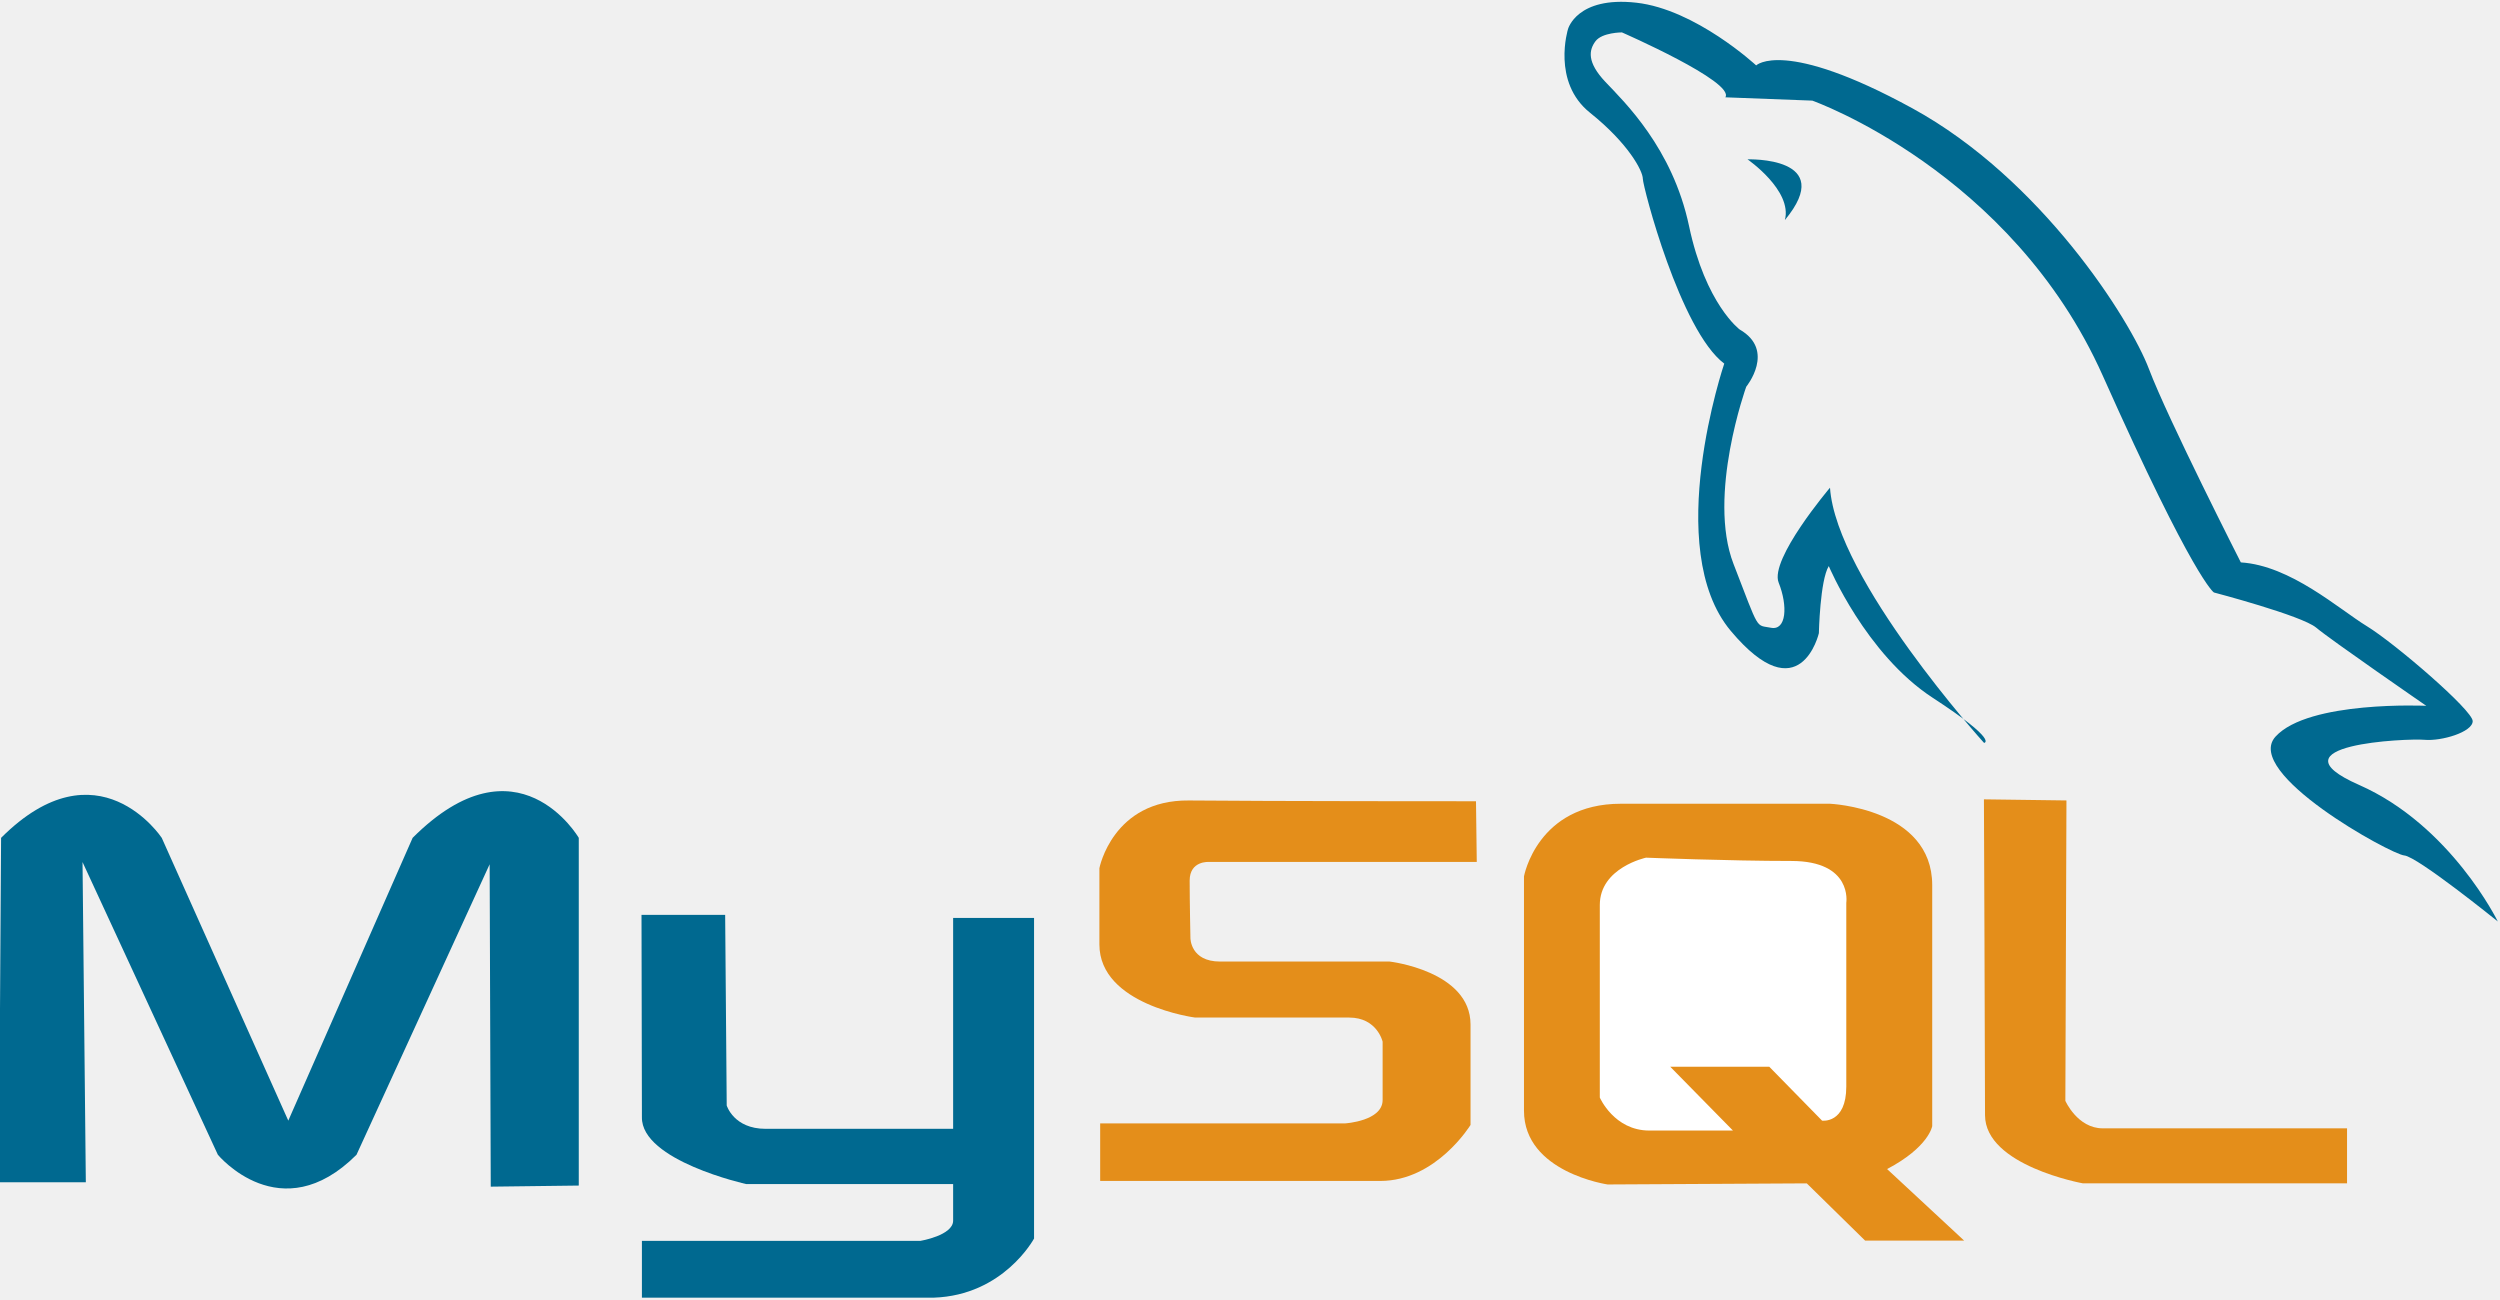
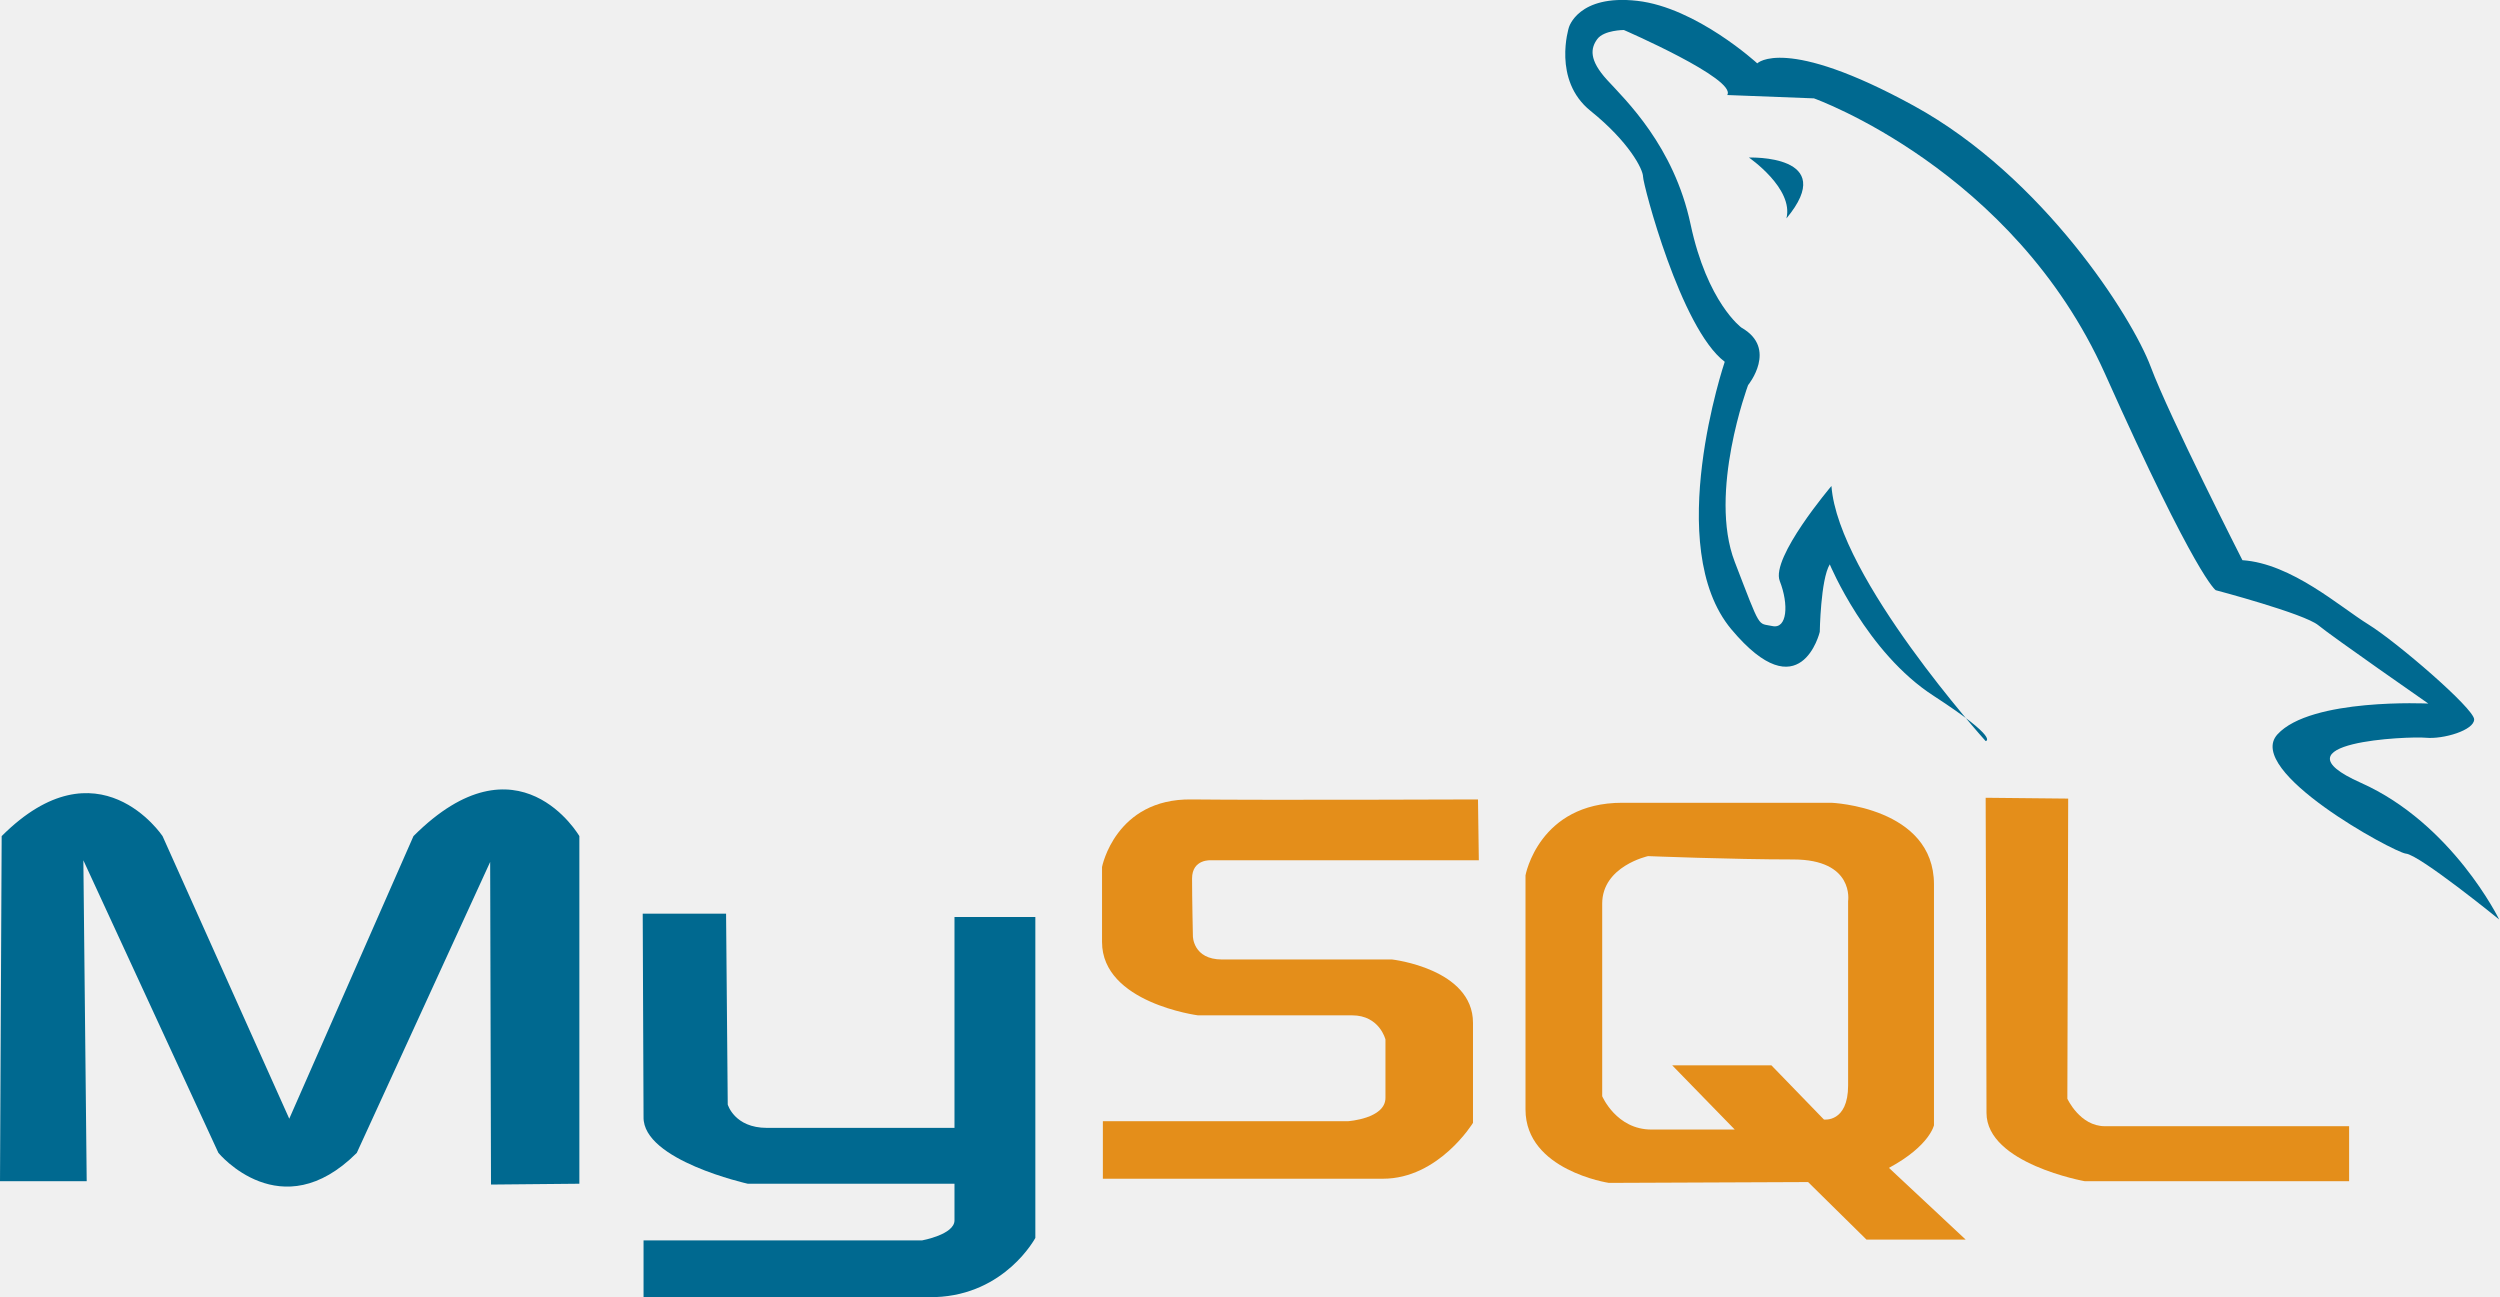
- <svg xmlns="http://www.w3.org/2000/svg" width="300" height="156" version="1.1" viewBox="0 0 300 156">
-   <path d="m-0.132 141.871h10.431l-0.396-38.424 16.241 35.123s7.526 9.111 16.637 0l15.977-34.859 0.132 38.688 10.563-0.132v-41.725s-7.328-12.61-19.938 0l-14.921 33.935-15.185-33.935s-7.658-11.62-19.278 0z" fill="#006990" />
-   <path d="m76.981 109.785h10.038l0.187 22.873s0.84 2.801 4.668 2.801h22.502v-25.303h9.71v38.468s-3.641 6.816-12.044 7.096h-35.013v-6.816h33.426s3.921-0.654 3.921-2.428v-4.388h-24.836s-12.605-2.801-12.511-8.03z" fill="#006990" />
-   <g fill="#e48e1a">
-     <path d="m177.119 96.151 0.093 7.283h-32.119s-2.334-0.187-2.334 2.241c0 2.428 0.093 6.909 0.093 6.909s0 2.801 3.548 2.801h20.354s9.71 1.12 9.71 7.563v12.044s-4.108 6.722-10.831 6.722h-33.612v-6.909h29.411s4.482-0.28 4.482-2.801v-7.003s-0.654-2.894-4.015-2.894h-18.487s-11.484-1.494-11.484-8.777v-9.15s1.587-8.216 10.737-8.123c9.15 0.093 34.453 0.093 34.453 0.093z" />
-     <path d="m226.452 140.287 9.243 8.583h-11.884l-6.998-6.866-23.9 0.132s-10.035-1.452-10.035-8.847v-28.125s1.585-8.715 11.62-8.715h25.088s12.28 0.528 12.28 9.771v28.917s-0.396 2.509-5.414 5.15z" />
-     <path d="m238.072 95.921 9.903 0.132-0.132 36.047s1.452 3.301 4.489 3.301h29.313v6.602h-31.69s-11.752-2.113-11.752-8.187c0-6.074-0.132-37.896-0.132-37.896z" />
+ <svg xmlns="http://www.w3.org/2000/svg" version="1.1" id="Layer_1" x="0px" y="0px" viewBox="0 0 299.9 155.5" style="enable-background:new 0 0 299.9 155.5;" xml:space="preserve">
+   <style type="text/css">
+ 	.st0{fill:#006990;}
+ 	.st1{fill:#E48E1A;}
+ </style>
+   <path class="st0" d="M0,141.7h10.4L10,103.2l16.2,35.1c0,0,7.5,9.1,16.6,0l16-34.9l0.1,38.7l10.6-0.1v-41.7c0,0-7.3-12.6-19.9,0  l-14.9,33.9l-15.2-33.9c0,0-7.7-11.6-19.3,0L0,141.7z" />
+   <path class="st0" d="M77.1,109.6h10l0.2,22.9c0,0,0.8,2.8,4.7,2.8h22.5V110h9.7v38.5c0,0-3.6,6.8-12,7.1h-35v-6.8h33.4  c0,0,3.9-0.7,3.9-2.4V142H89.7c0,0-12.6-2.8-12.5-8L77.1,109.6z" />
+   <g>
+     <path class="st1" d="M177.3,95.9l0.1,7.3h-32.1c0,0-2.3-0.2-2.3,2.2c0,2.4,0.1,6.9,0.1,6.9s0,2.8,3.5,2.8H167c0,0,9.7,1.1,9.7,7.6   v12c0,0-4.1,6.7-10.8,6.7h-33.6v-6.9h29.4c0,0,4.5-0.3,4.5-2.8v-7c0,0-0.7-2.9-4-2.9h-18.5c0,0-11.5-1.5-11.5-8.8v-9   c0,0,1.6-8.2,10.7-8.1S177.3,95.9,177.3,95.9L177.3,95.9z" />
+     <path class="st1" d="M238.2,95.7l9.9,0.1l-0.1,36c0,0,1.5,3.3,4.5,3.3h29.3v6.6h-31.7c0,0-11.8-2.1-11.8-8.2S238.2,95.7,238.2,95.7   L238.2,95.7z" />
  </g>
  <g>
-     <path d="m209.551 46.405s3.565-4.357-0.792-6.866c0 0-4.093-3.037-6.074-12.412s-7.79-14.921-10.035-17.297c-2.245-2.377-1.981-3.829-1.188-4.886 0.792-1.056 3.169-1.056 3.169-1.056s13.6 5.942 12.412 7.79l10.431 0.396s23.9 8.451 34.859 33.011c10.96 24.56 13.336 26.012 13.336 26.012s10.563 2.773 12.28 4.225 13.204 9.375 13.204 9.375-14.129-0.66-18.09 3.697 13.864 14.129 15.449 14.261c1.585 0.132 11.224 7.923 11.224 7.923s-5.627-11.532-16.644-16.387c-11.017-4.855 5.789-5.602 7.843-5.415 2.054 0.187 5.789-0.934 5.789-2.241s-9.337-9.337-12.698-11.391c-3.361-2.054-9.15-7.283-15.126-7.656 0 0-8.777-17.253-11.021-23.195-2.245-5.942-12.94-22.843-28.389-31.294-15.449-8.451-18.75-5.15-18.75-5.15s-7.262-6.734-14.393-7.526c-7.13-0.792-8.187 3.169-8.187 3.169s-1.981 6.338 2.641 10.035c4.621 3.697 6.338 6.998 6.338 7.923 0 0.924 4.489 18.222 9.771 22.183 0 0-7.526 22.183 0.792 32.086 8.319 9.903 10.563 0.264 10.563 0.264s0.132-6.338 1.188-8.055c0 0 4.442 10.577 12.472 15.805 8.03 5.229 6.162 5.415 6.162 5.415s-17.74-19.607-18.487-30.625c0 0-7.283 8.59-6.162 11.391 1.12 2.801 0.934 5.789-0.934 5.415s-1.307 0.56-4.482-7.656c-3.175-8.216 1.527-21.269 1.527-21.269z" fill="#006990" />
-     <path d="m209.704 19.123s5.415 3.735 4.482 7.283c6.349-7.656-4.482-7.283-4.482-7.283z" fill="#006990" />
-     <path d="m200.428 128.008h11.884l6.338 6.47s2.905 0.396 2.905-4.093v-22.051s0.792-5.018-6.602-5.018c-7.394 0-17.43-0.396-17.43-0.396s-5.546 1.188-5.546 5.678v23.107s1.717 3.961 5.942 3.961h10.035z" fill="#fff" />
+     <path class="st0" d="M209.7,46.2c0,0,3.6-4.4-0.8-6.9c0,0-4.1-3-6.1-12.4S195,12,192.8,9.6s-2-3.8-1.2-4.9s3.2-1.1,3.2-1.1   s13.6,5.9,12.4,7.8l10.4,0.4c0,0,23.9,8.5,34.9,33c11,24.6,13.3,26,13.3,26s10.6,2.8,12.3,4.2s13.2,9.4,13.2,9.4   s-14.1-0.7-18.1,3.7s13.9,14.1,15.4,14.3c1.6,0.1,11.2,7.9,11.2,7.9s-5.6-11.5-16.6-16.4s5.8-5.6,7.8-5.4c2.1,0.2,5.8-0.9,5.8-2.2   s-9.3-9.3-12.7-11.4c-3.4-2.1-9.2-7.3-15.1-7.7c0,0-8.8-17.3-11-23.2c-2.2-5.9-12.9-22.8-28.4-31.3s-18.8-5.1-18.8-5.1   s-7.3-6.7-14.4-7.5c-7.1-0.8-8.2,3.2-8.2,3.2s-2,6.3,2.6,10s6.3,7,6.3,7.9s4.5,18.2,9.8,22.2c0,0-7.5,22.2,0.8,32.1   s10.6,0.3,10.6,0.3s0.1-6.3,1.2-8.1c0,0,4.4,10.6,12.5,15.8c8,5.2,6.2,5.4,6.2,5.4s-17.7-19.6-18.5-30.6c0,0-7.3,8.6-6.2,11.4   s0.9,5.8-0.9,5.4s-1.3,0.6-4.5-7.7S209.7,46.2,209.7,46.2L209.7,46.2z" />
+     <path class="st0" d="M209.8,18.9c0,0,5.4,3.7,4.5,7.3C220.7,18.5,209.8,18.9,209.8,18.9z" />
+     <path class="st1" d="M226.6,140.1c5-2.7,5.4-5.2,5.4-5.1v-28.9c0-9.3-12.3-9.8-12.3-9.8h-25.1c-10,0-11.6,8.7-11.6,8.7v28.1   c0,7.3,10,8.8,10,8.8l23.9-0.1l7,6.9h11.9L226.6,140.1z M221.7,108.1v22.1c0,4.5-2.9,4.1-2.9,4.1l-6.3-6.5h-11.9l7.5,7.7h-10   c-4.2,0-5.9-4-5.9-4v-23.1c0-4.5,5.5-5.7,5.5-5.7s10,0.4,17.4,0.4C222.5,103.1,221.7,108.1,221.7,108.1z" />
  </g>
</svg>
